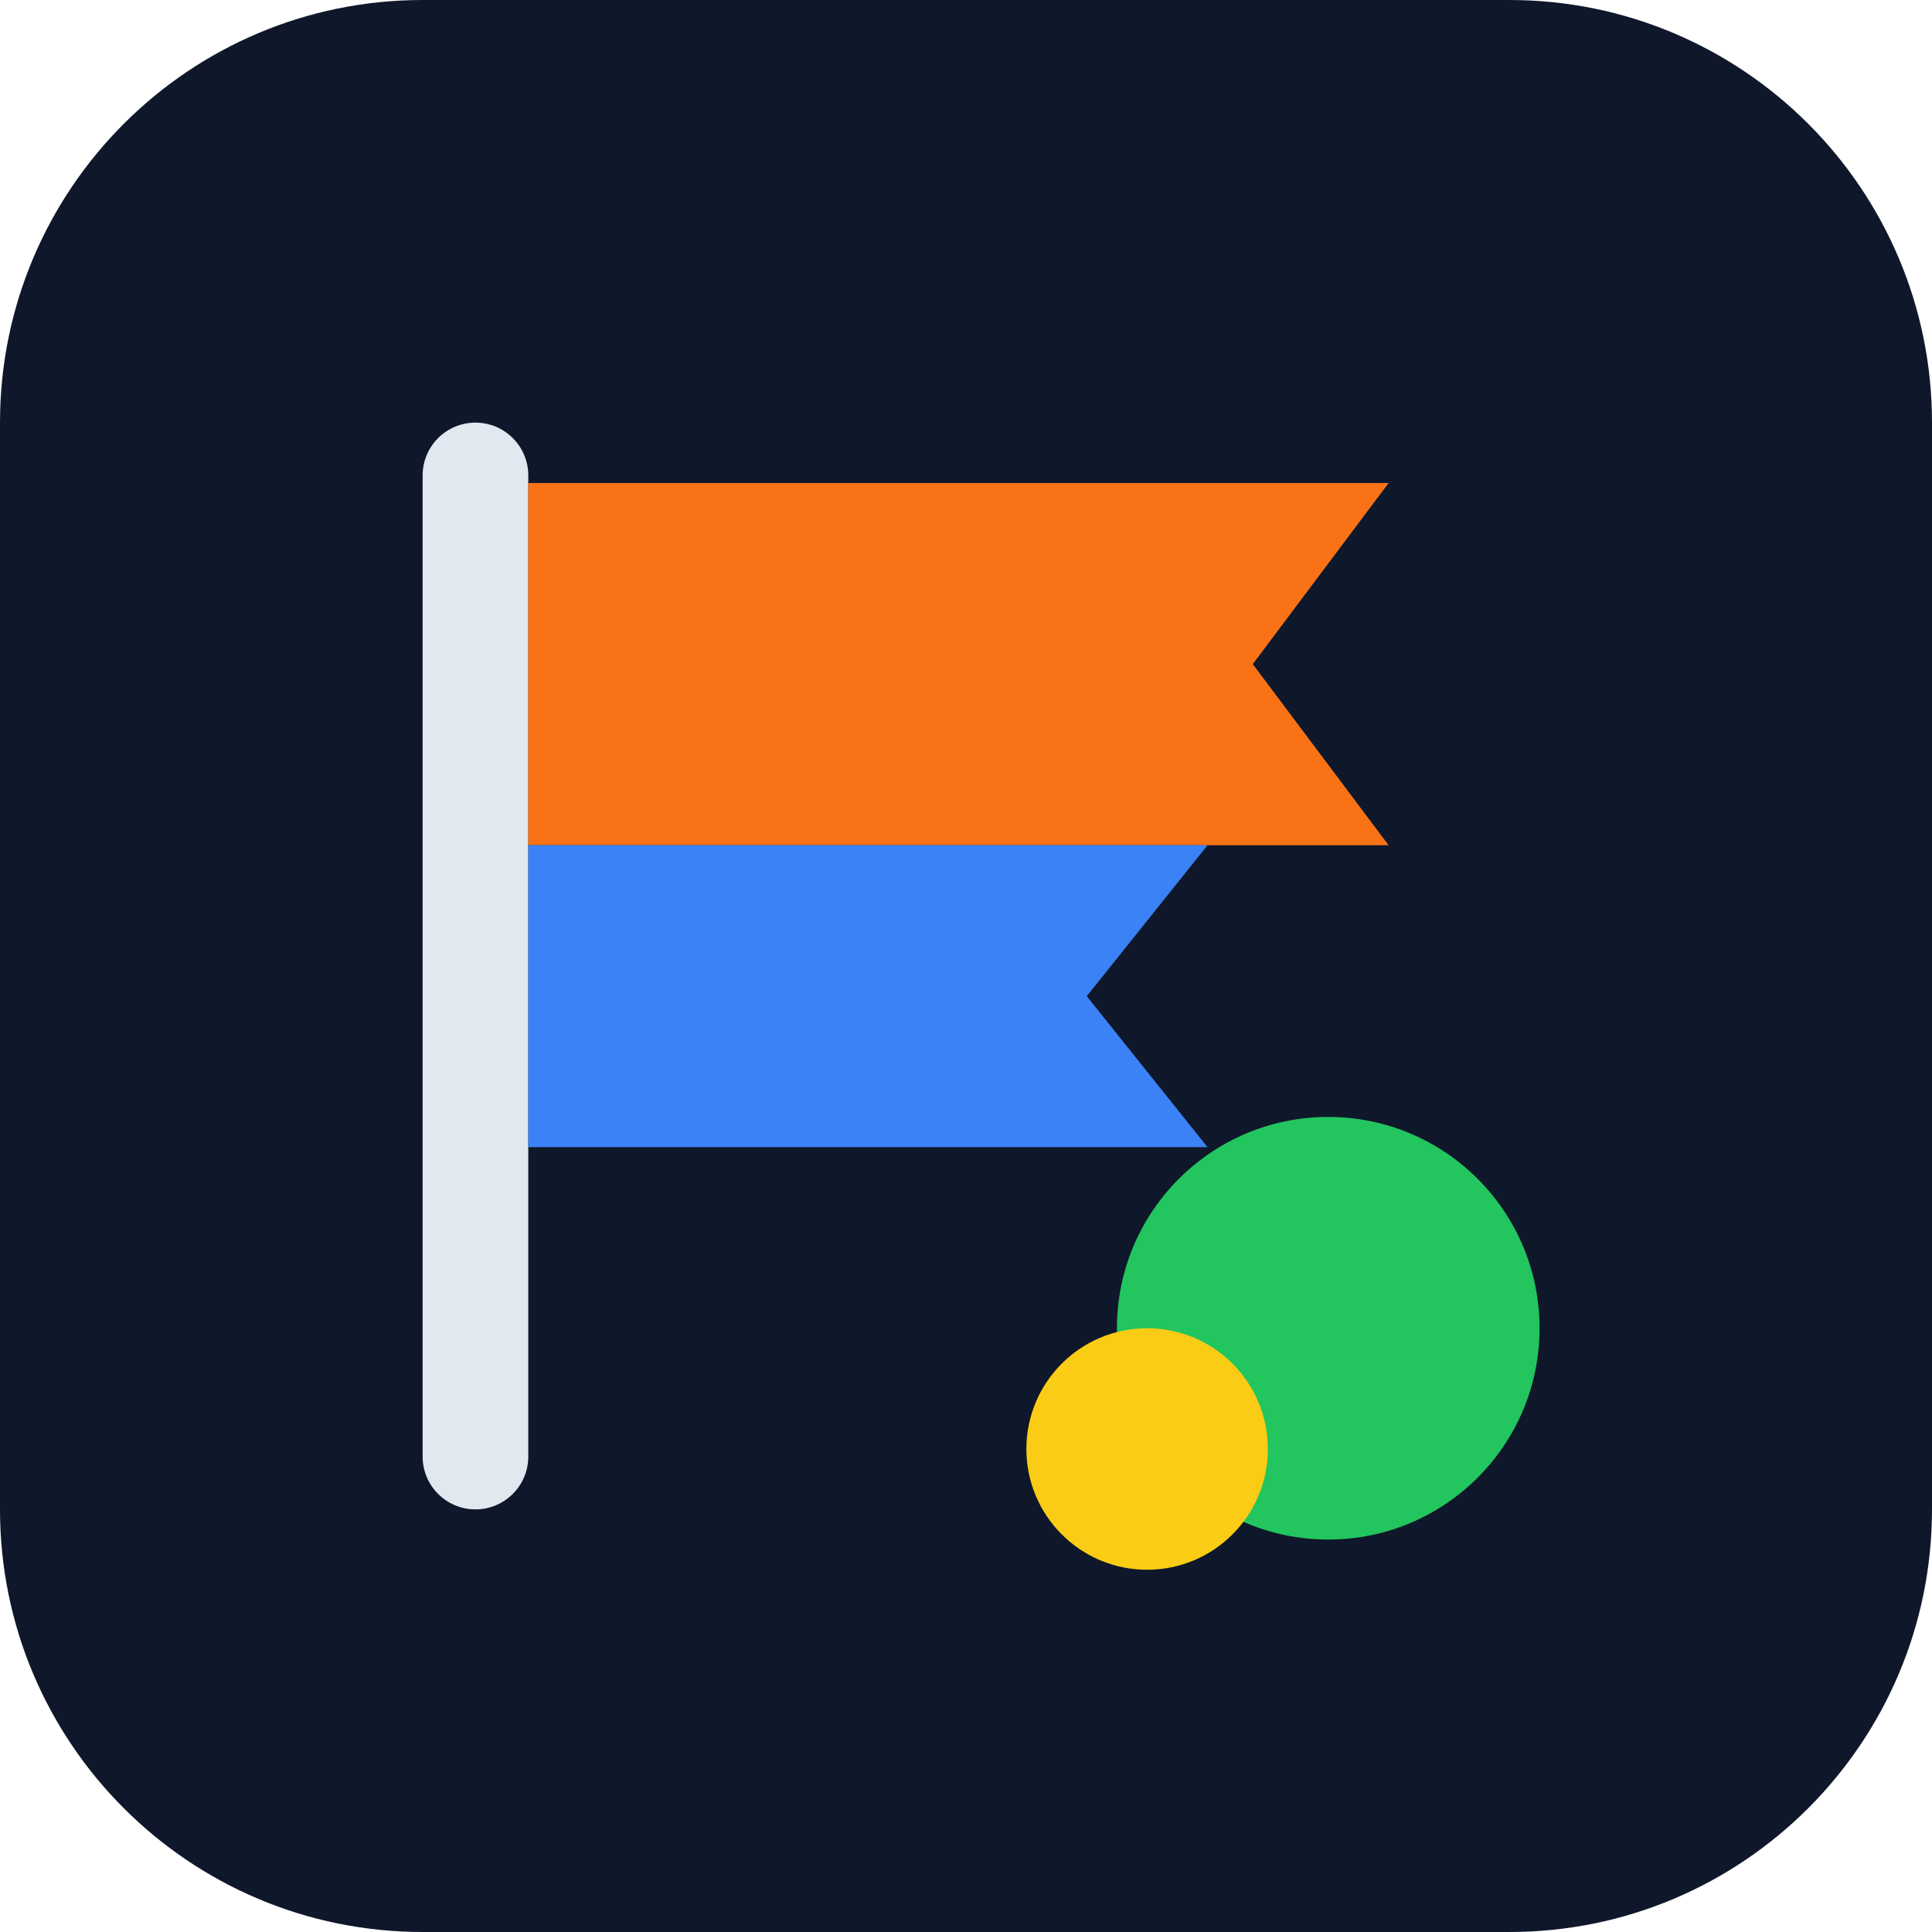
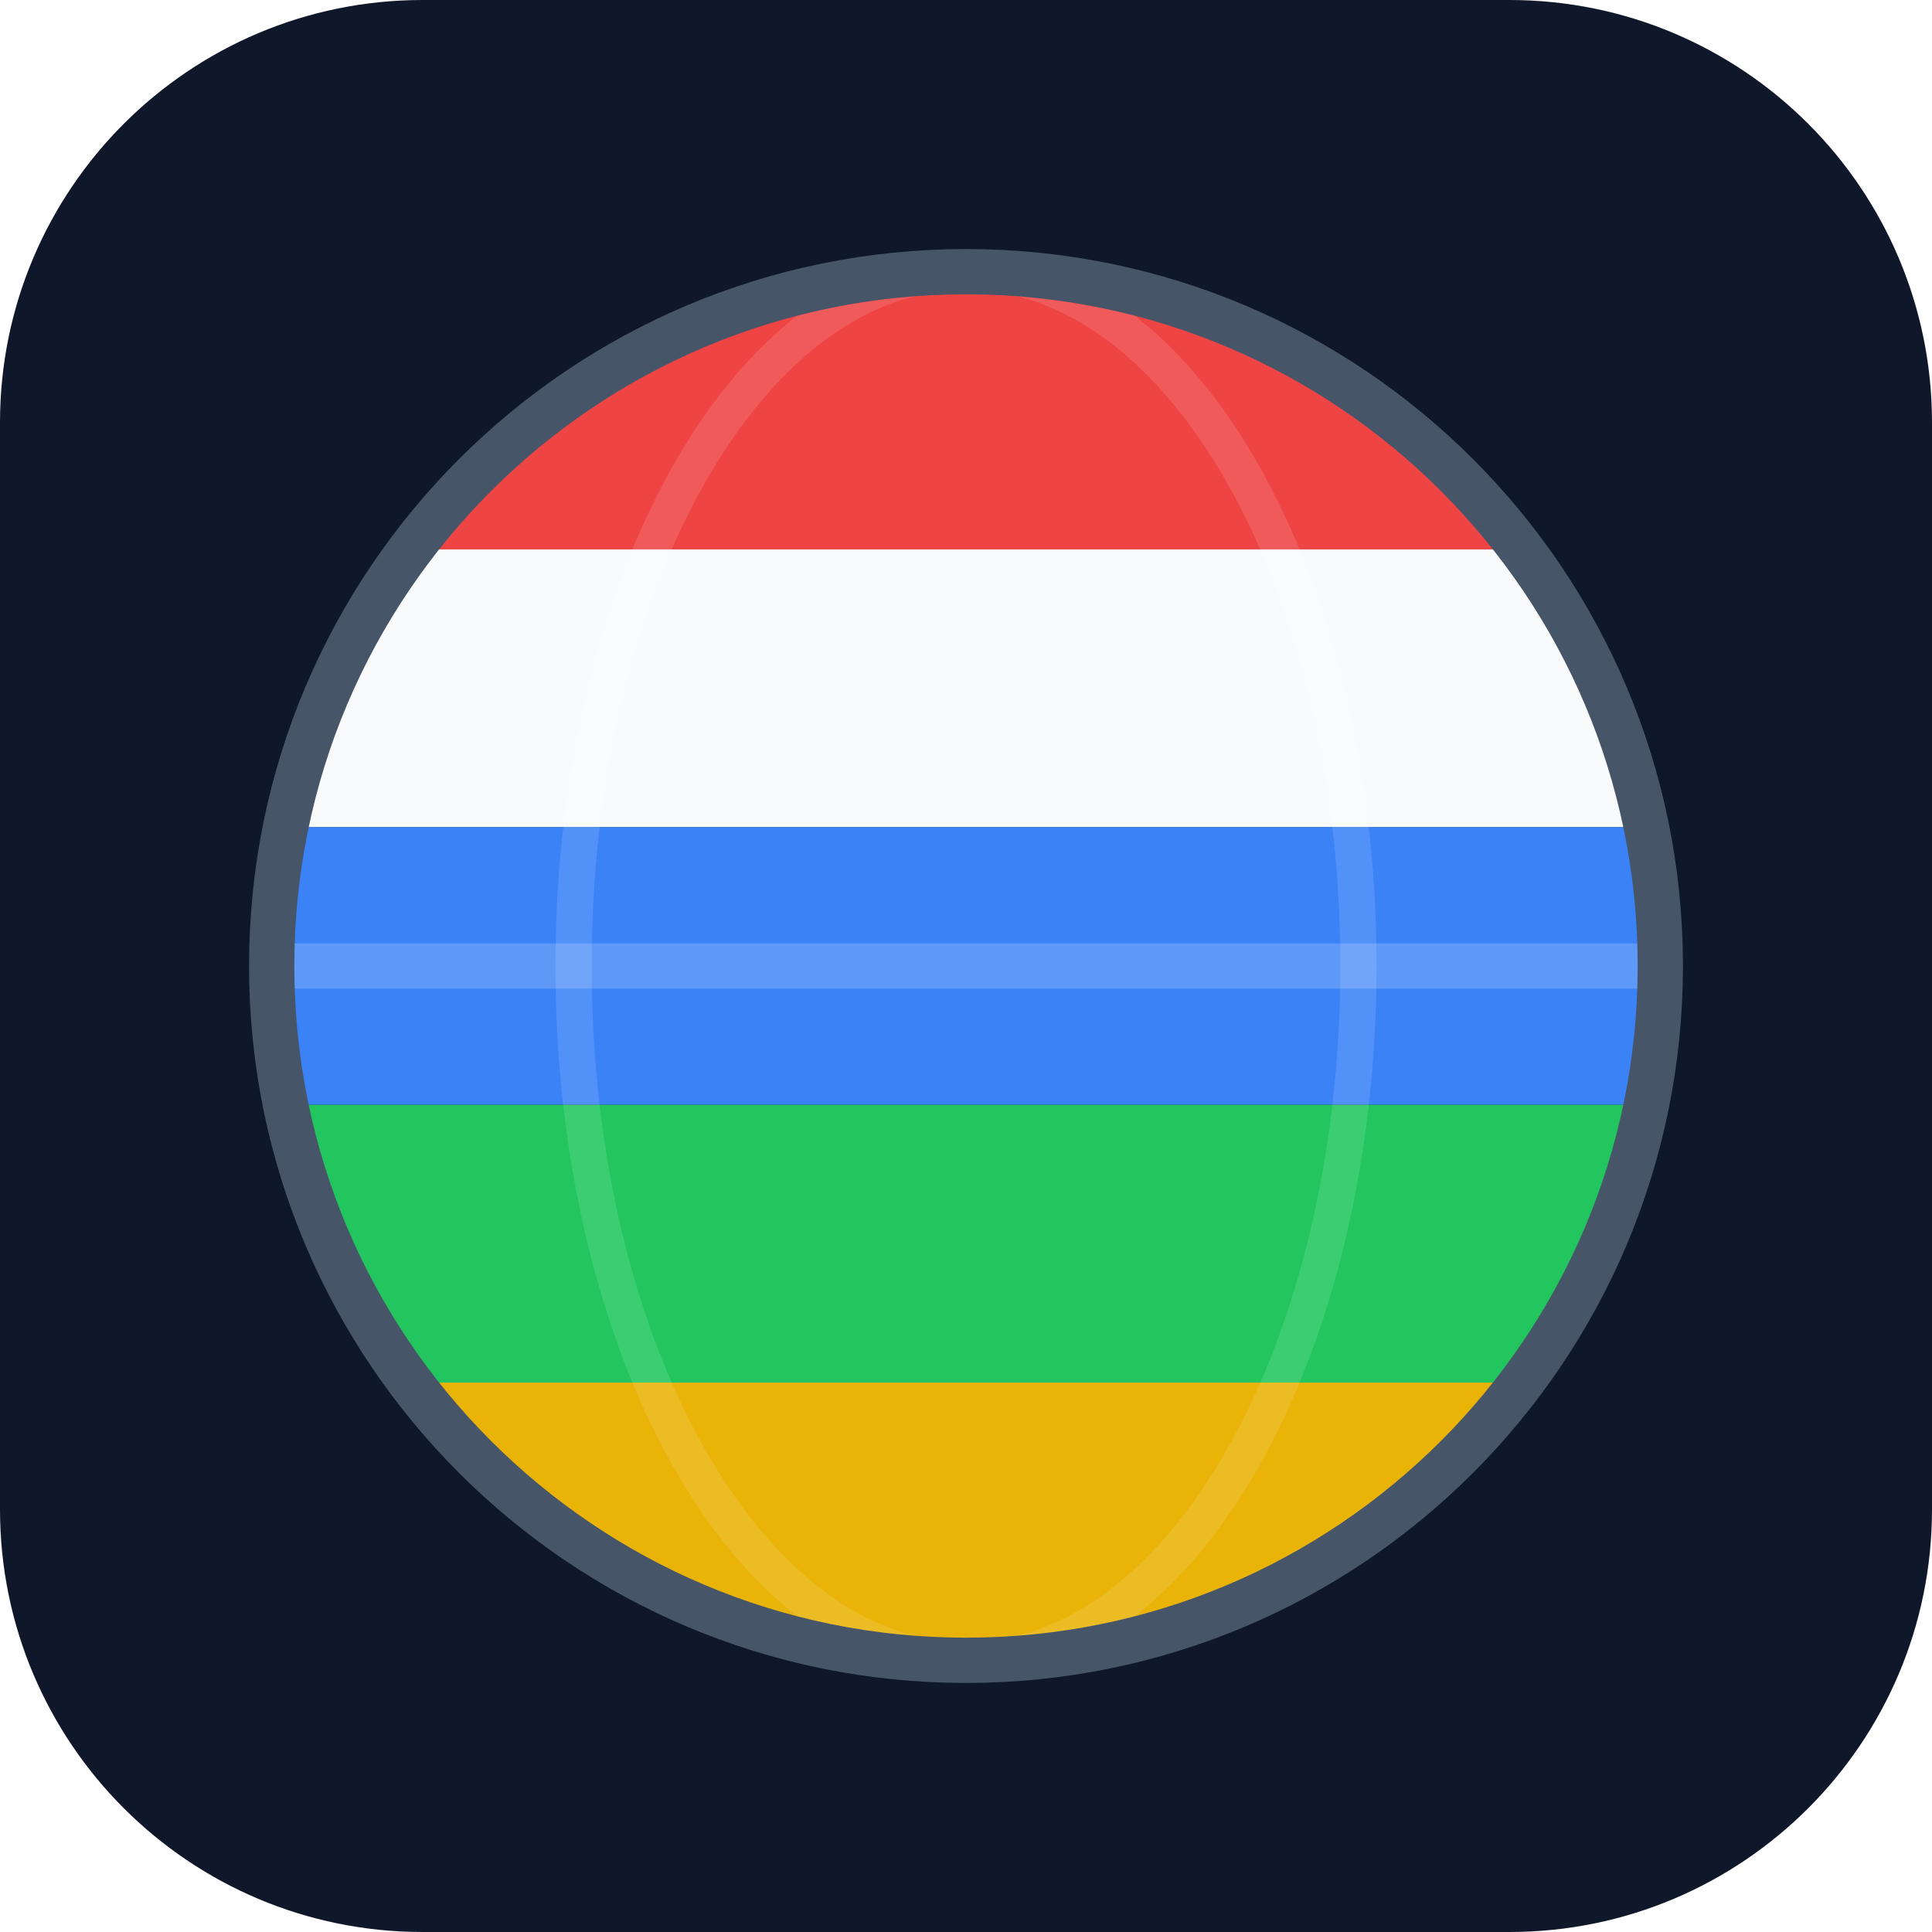
<svg xmlns="http://www.w3.org/2000/svg" width="64" height="64" viewBox="0 0 64 64" fill="none">
  <rect width="64" height="64" rx="14" fill="#0F172A" />
-   <rect x="14" y="14" width="3.5" height="36" rx="1.75" fill="#E2E8F0" />
-   <path d="M17.5 16H46L41.5 22L46 28H17.5V16Z" fill="#F97316" />
-   <path d="M17.5 28H40L36 33L40 38H17.5V28Z" fill="#3B82F6" />
-   <circle cx="44" cy="44" r="7" fill="#22C55E" />
-   <circle cx="38" cy="48" r="4" fill="#FACC15" />
+   <circle cx="32" cy="32" r="23" fill="#1E3A5F" />
+   <defs>
+     <clipPath id="globe-clip">
+       <circle cx="32" cy="32" r="23" />
+     </clipPath>
+   </defs>
+   <g clip-path="url(#globe-clip)">
+     <rect x="9" y="9" width="46" height="9.2" fill="#EF4444" />
+     <rect x="9" y="18.2" width="46" height="9.2" fill="#F8FAFC" />
+     <rect x="9" y="27.4" width="46" height="9.2" fill="#3B82F6" />
+     <rect x="9" y="36.6" width="46" height="9.2" fill="#22C55E" />
+     <rect x="9" y="45.8" width="46" height="9.2" fill="#EAB308" />
+     <line x1="9" y1="32" x2="55" y2="32" stroke="rgba(255,255,255,0.18)" stroke-width="1.5" />
+     <ellipse cx="32" cy="32" rx="13" ry="23" stroke="rgba(255,255,255,0.12)" stroke-width="1.2" fill="none" />
+   </g>
+   <circle cx="32" cy="32" r="23" stroke="#475569" stroke-width="1.5" fill="none" />
</svg>
